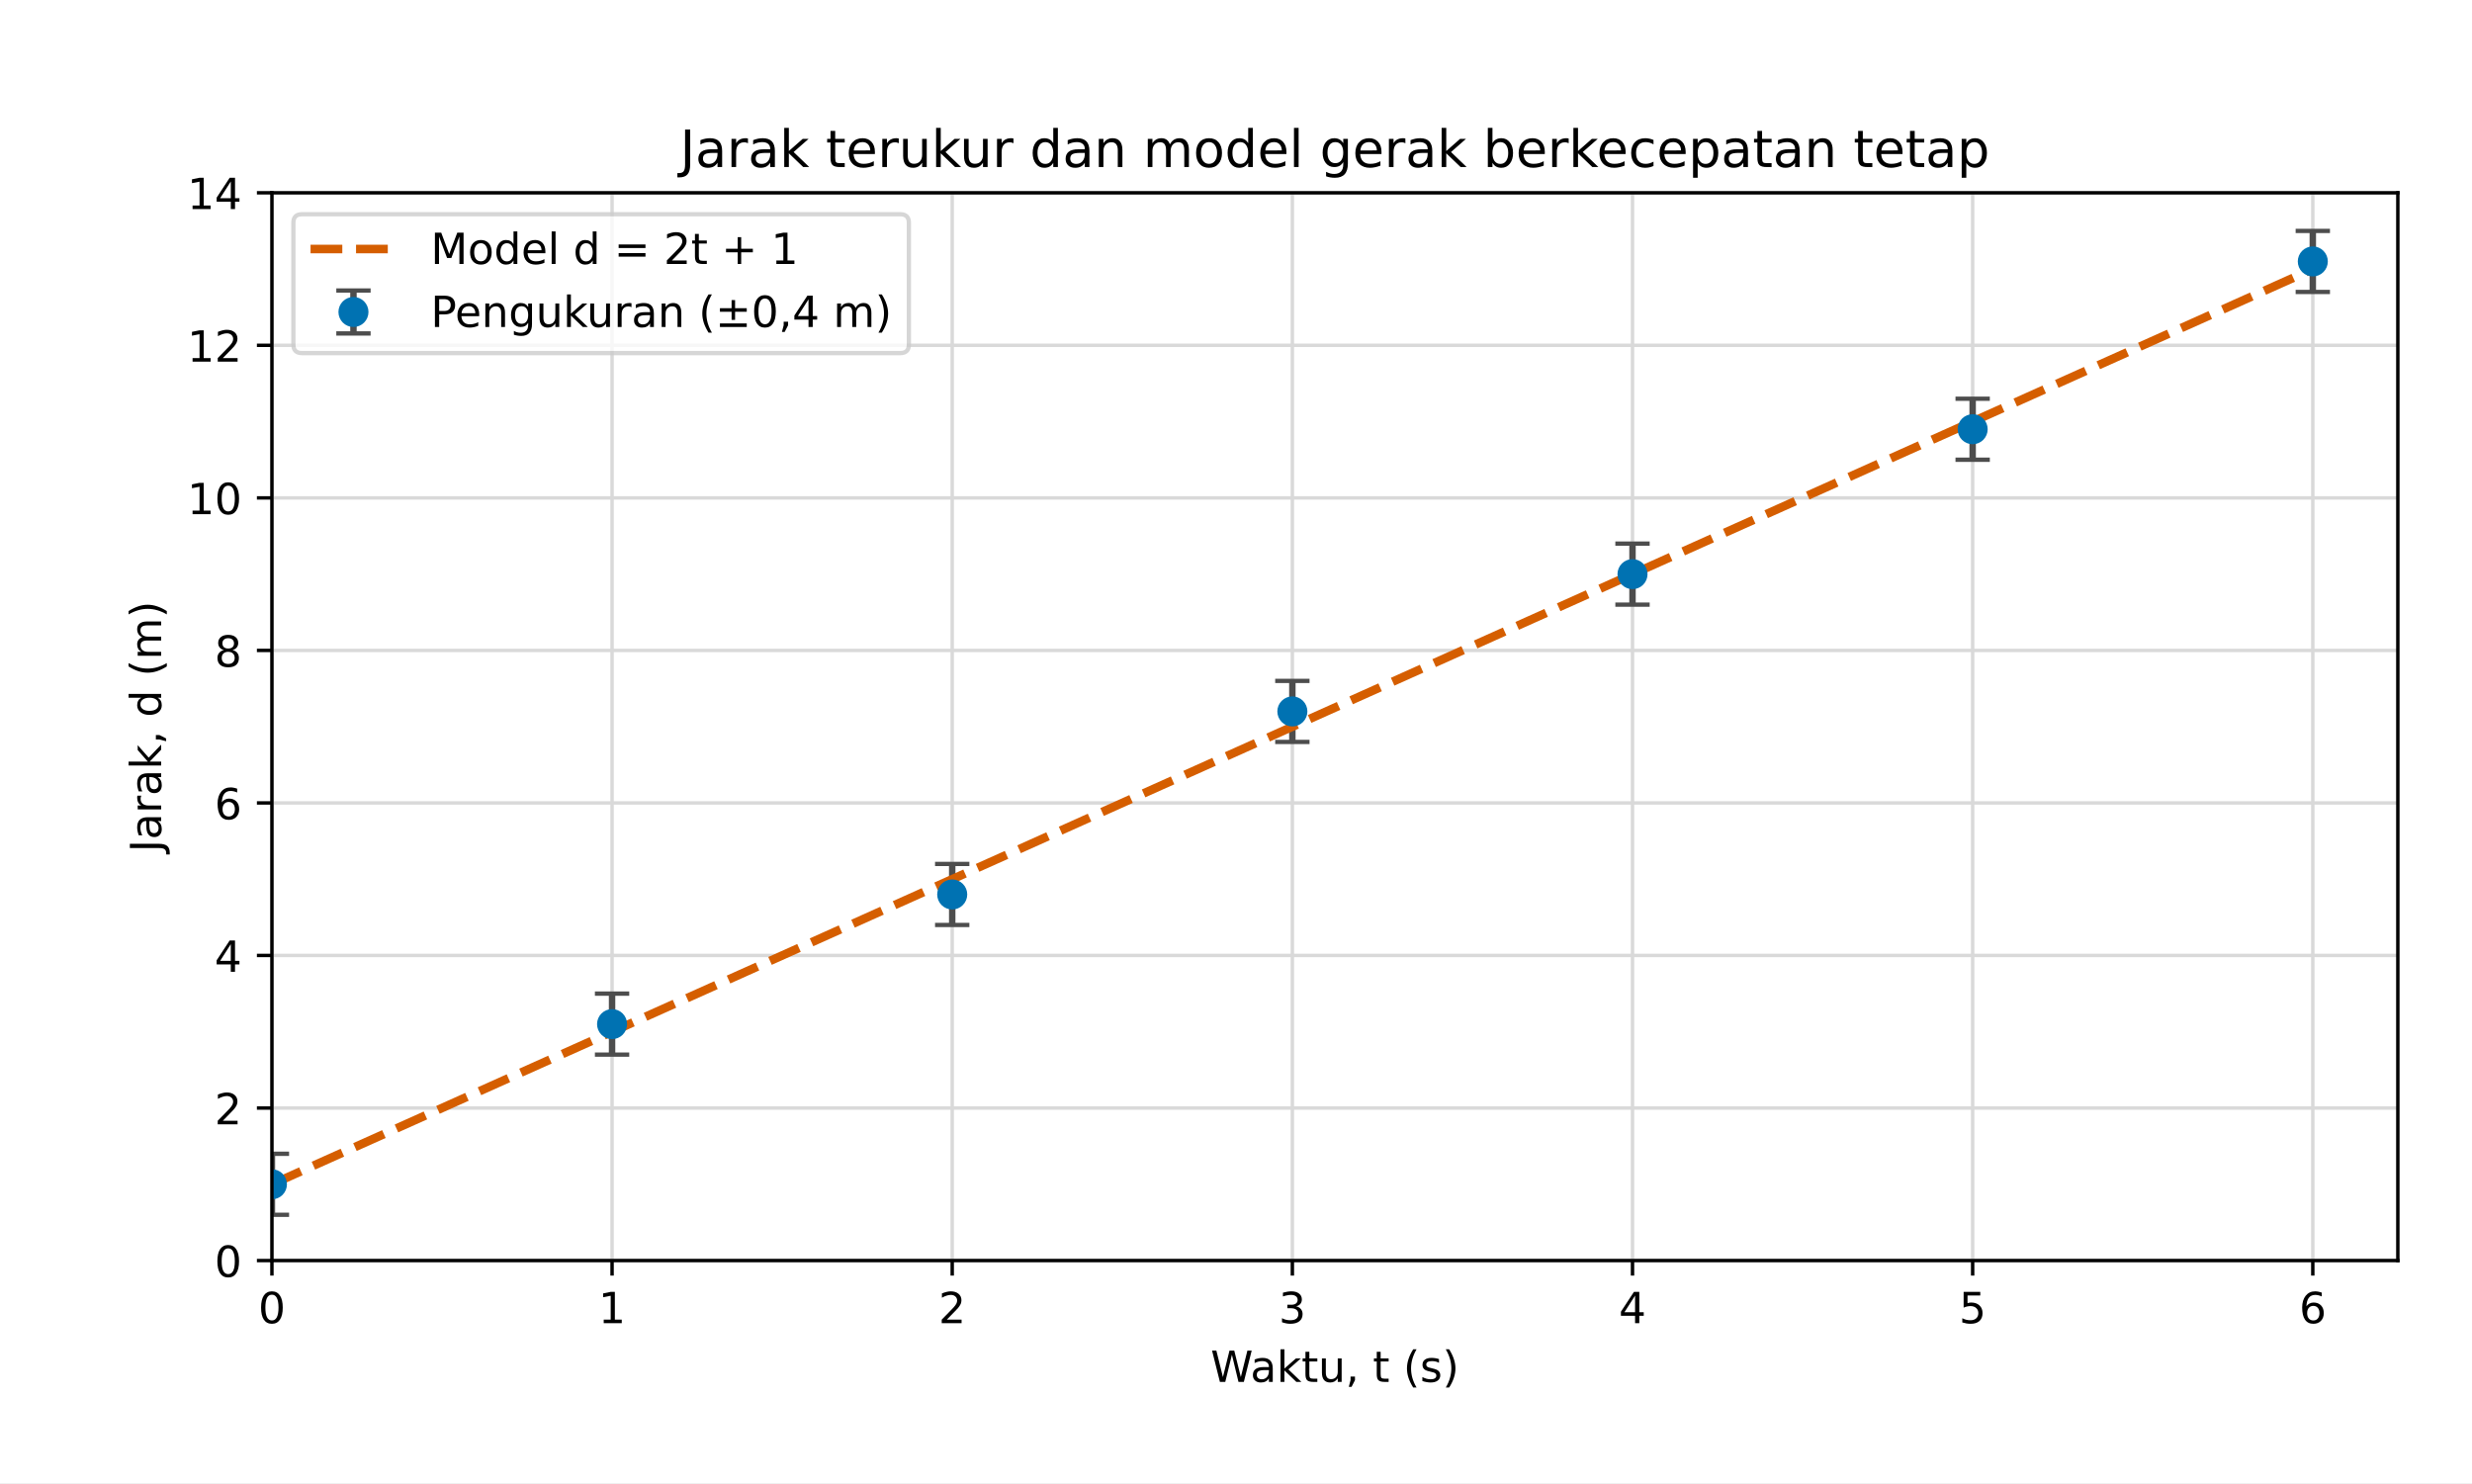
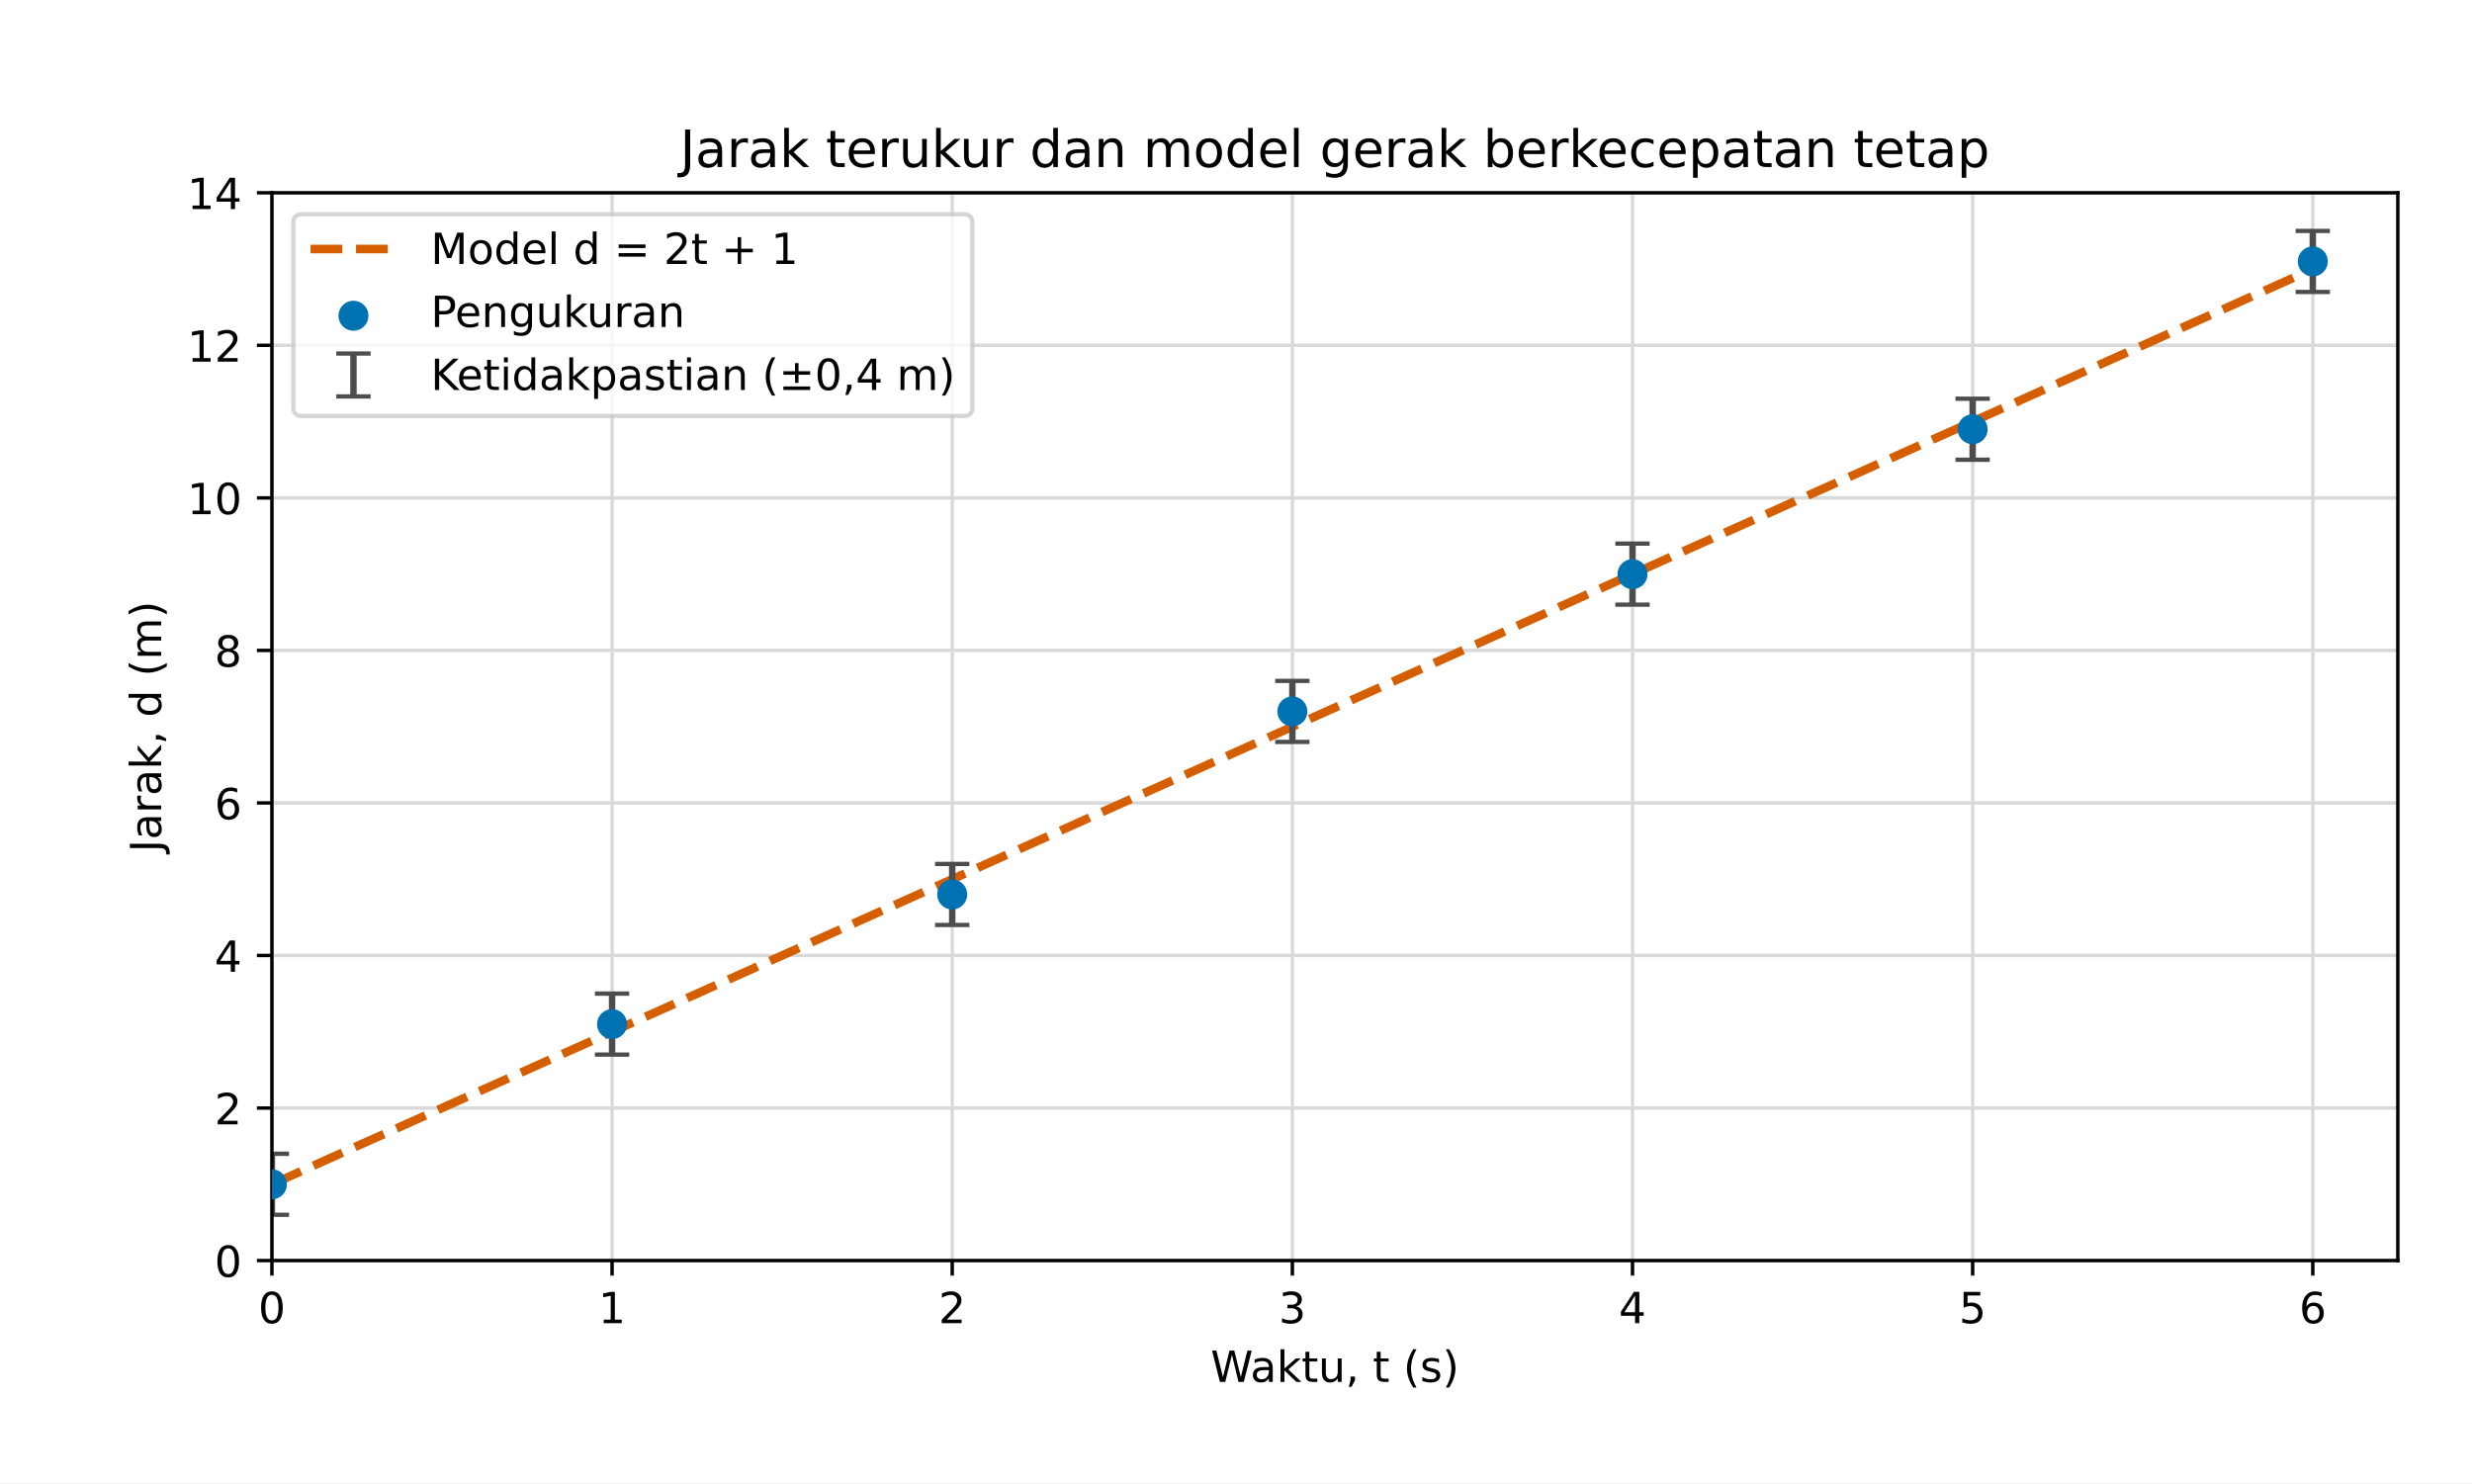
<svg xmlns="http://www.w3.org/2000/svg" xmlns:xlink="http://www.w3.org/1999/xlink" width="576pt" height="345.6pt" viewBox="0 0 576 345.6" version="1.1">
  <defs>
    <style type="text/css">*{stroke-linejoin: round; stroke-linecap: butt}</style>
  </defs>
  <g id="figure_1">
    <g id="patch_1">
      <path d="M 0 345.6  L 576 345.6  L 576 0  L 0 0  z " style="fill: #ffffff" />
    </g>
    <g id="axes_1">
      <g id="patch_2">
        <path d="M 63.36 293.76  L 558.72 293.76  L 558.72 44.928  L 63.36 44.928  z " style="fill: #ffffff" />
      </g>
      <g id="matplotlib.axis_1">
        <g id="xtick_1">
          <g id="line2d_1">
            <path d="M 63.36 293.76  L 63.36 44.928  " clip-path="url(#p0fffc8a21a)" style="fill: none; stroke: #d9d9d9; stroke-width: 0.8; stroke-linecap: square" />
          </g>
          <g id="line2d_2">
            <defs>
              <path id="m0431248737" d="M 0 0  L 0 3.5  " style="stroke: #000000; stroke-width: 0.8" />
            </defs>
            <g>
              <use xlink:href="#m0431248737" x="63.36" y="293.76" style="stroke: #000000; stroke-width: 0.8" />
            </g>
          </g>
          <g id="text_1">
            <text style="font-size: 10px; font-family: 'DejaVu Sans'; text-anchor: middle" x="63.36" y="308.358" transform="rotate(-0 63.36 308.3584)">0</text>
          </g>
        </g>
        <g id="xtick_2">
          <g id="line2d_3">
            <path d="M 142.618 293.76  L 142.618 44.928  " clip-path="url(#p0fffc8a21a)" style="fill: none; stroke: #d9d9d9; stroke-width: 0.8; stroke-linecap: square" />
          </g>
          <g id="line2d_4">
            <g>
              <use xlink:href="#m0431248737" x="142.618" y="293.76" style="stroke: #000000; stroke-width: 0.8" />
            </g>
          </g>
          <g id="text_2">
            <text style="font-size: 10px; font-family: 'DejaVu Sans'; text-anchor: middle" x="142.618" y="308.358" transform="rotate(-0 142.6176 308.3584)">1</text>
          </g>
        </g>
        <g id="xtick_3">
          <g id="line2d_5">
            <path d="M 221.875 293.76  L 221.875 44.928  " clip-path="url(#p0fffc8a21a)" style="fill: none; stroke: #d9d9d9; stroke-width: 0.8; stroke-linecap: square" />
          </g>
          <g id="line2d_6">
            <g>
              <use xlink:href="#m0431248737" x="221.875" y="293.76" style="stroke: #000000; stroke-width: 0.8" />
            </g>
          </g>
          <g id="text_3">
            <text style="font-size: 10px; font-family: 'DejaVu Sans'; text-anchor: middle" x="221.875" y="308.358" transform="rotate(-0 221.8752 308.3584)">2</text>
          </g>
        </g>
        <g id="xtick_4">
          <g id="line2d_7">
            <path d="M 301.133 293.76  L 301.133 44.928  " clip-path="url(#p0fffc8a21a)" style="fill: none; stroke: #d9d9d9; stroke-width: 0.8; stroke-linecap: square" />
          </g>
          <g id="line2d_8">
            <g>
              <use xlink:href="#m0431248737" x="301.133" y="293.76" style="stroke: #000000; stroke-width: 0.8" />
            </g>
          </g>
          <g id="text_4">
            <text style="font-size: 10px; font-family: 'DejaVu Sans'; text-anchor: middle" x="301.133" y="308.358" transform="rotate(-0 301.1328 308.3584)">3</text>
          </g>
        </g>
        <g id="xtick_5">
          <g id="line2d_9">
            <path d="M 380.39 293.76  L 380.39 44.928  " clip-path="url(#p0fffc8a21a)" style="fill: none; stroke: #d9d9d9; stroke-width: 0.8; stroke-linecap: square" />
          </g>
          <g id="line2d_10">
            <g>
              <use xlink:href="#m0431248737" x="380.39" y="293.76" style="stroke: #000000; stroke-width: 0.8" />
            </g>
          </g>
          <g id="text_5">
            <text style="font-size: 10px; font-family: 'DejaVu Sans'; text-anchor: middle" x="380.39" y="308.358" transform="rotate(-0 380.3904 308.3584)">4</text>
          </g>
        </g>
        <g id="xtick_6">
          <g id="line2d_11">
            <path d="M 459.648 293.76  L 459.648 44.928  " clip-path="url(#p0fffc8a21a)" style="fill: none; stroke: #d9d9d9; stroke-width: 0.8; stroke-linecap: square" />
          </g>
          <g id="line2d_12">
            <g>
              <use xlink:href="#m0431248737" x="459.648" y="293.76" style="stroke: #000000; stroke-width: 0.8" />
            </g>
          </g>
          <g id="text_6">
            <text style="font-size: 10px; font-family: 'DejaVu Sans'; text-anchor: middle" x="459.648" y="308.358" transform="rotate(-0 459.648 308.3584)">5</text>
          </g>
        </g>
        <g id="xtick_7">
          <g id="line2d_13">
            <path d="M 538.906 293.76  L 538.906 44.928  " clip-path="url(#p0fffc8a21a)" style="fill: none; stroke: #d9d9d9; stroke-width: 0.8; stroke-linecap: square" />
          </g>
          <g id="line2d_14">
            <g>
              <use xlink:href="#m0431248737" x="538.906" y="293.76" style="stroke: #000000; stroke-width: 0.8" />
            </g>
          </g>
          <g id="text_7">
            <text style="font-size: 10px; font-family: 'DejaVu Sans'; text-anchor: middle" x="538.906" y="308.358" transform="rotate(-0 538.9056 308.3584)">6</text>
          </g>
        </g>
        <g id="text_8">
          <text style="font-size: 10px; font-family: 'DejaVu Sans'; text-anchor: middle" x="311.04" y="322.037" transform="rotate(-0 311.04 322.0366)">Waktu, t (s)</text>
        </g>
      </g>
      <g id="matplotlib.axis_2">
        <g id="ytick_1">
          <g id="line2d_15">
            <path d="M 63.36 293.76  L 558.72 293.76  " clip-path="url(#p0fffc8a21a)" style="fill: none; stroke: #d9d9d9; stroke-width: 0.8; stroke-linecap: square" />
          </g>
          <g id="line2d_16">
            <defs>
              <path id="m42d056fe7a" d="M 0 0  L -3.5 0  " style="stroke: #000000; stroke-width: 0.8" />
            </defs>
            <g>
              <use xlink:href="#m42d056fe7a" x="63.36" y="293.76" style="stroke: #000000; stroke-width: 0.8" />
            </g>
          </g>
          <g id="text_9">
            <text style="font-size: 10px; font-family: 'DejaVu Sans'; text-anchor: end" x="56.36" y="297.559" transform="rotate(-0 56.36 297.5592)">0</text>
          </g>
        </g>
        <g id="ytick_2">
          <g id="line2d_17">
            <path d="M 63.36 258.213  L 558.72 258.213  " clip-path="url(#p0fffc8a21a)" style="fill: none; stroke: #d9d9d9; stroke-width: 0.8; stroke-linecap: square" />
          </g>
          <g id="line2d_18">
            <g>
              <use xlink:href="#m42d056fe7a" x="63.36" y="258.213" style="stroke: #000000; stroke-width: 0.8" />
            </g>
          </g>
          <g id="text_10">
            <text style="font-size: 10px; font-family: 'DejaVu Sans'; text-anchor: end" x="56.36" y="262.012" transform="rotate(-0 56.36 262.0118)">2</text>
          </g>
        </g>
        <g id="ytick_3">
          <g id="line2d_19">
            <path d="M 63.36 222.665  L 558.72 222.665  " clip-path="url(#p0fffc8a21a)" style="fill: none; stroke: #d9d9d9; stroke-width: 0.8; stroke-linecap: square" />
          </g>
          <g id="line2d_20">
            <g>
              <use xlink:href="#m42d056fe7a" x="63.36" y="222.665" style="stroke: #000000; stroke-width: 0.8" />
            </g>
          </g>
          <g id="text_11">
            <text style="font-size: 10px; font-family: 'DejaVu Sans'; text-anchor: end" x="56.36" y="226.464" transform="rotate(-0 56.36 226.4644)">4</text>
          </g>
        </g>
        <g id="ytick_4">
          <g id="line2d_21">
            <path d="M 63.36 187.118  L 558.72 187.118  " clip-path="url(#p0fffc8a21a)" style="fill: none; stroke: #d9d9d9; stroke-width: 0.8; stroke-linecap: square" />
          </g>
          <g id="line2d_22">
            <g>
              <use xlink:href="#m42d056fe7a" x="63.36" y="187.118" style="stroke: #000000; stroke-width: 0.8" />
            </g>
          </g>
          <g id="text_12">
            <text style="font-size: 10px; font-family: 'DejaVu Sans'; text-anchor: end" x="56.36" y="190.917" transform="rotate(-0 56.36 190.9169)">6</text>
          </g>
        </g>
        <g id="ytick_5">
          <g id="line2d_23">
            <path d="M 63.36 151.57  L 558.72 151.57  " clip-path="url(#p0fffc8a21a)" style="fill: none; stroke: #d9d9d9; stroke-width: 0.8; stroke-linecap: square" />
          </g>
          <g id="line2d_24">
            <g>
              <use xlink:href="#m42d056fe7a" x="63.36" y="151.57" style="stroke: #000000; stroke-width: 0.8" />
            </g>
          </g>
          <g id="text_13">
            <text style="font-size: 10px; font-family: 'DejaVu Sans'; text-anchor: end" x="56.36" y="155.37" transform="rotate(-0 56.36 155.3695)">8</text>
          </g>
        </g>
        <g id="ytick_6">
          <g id="line2d_25">
            <path d="M 63.36 116.023  L 558.72 116.023  " clip-path="url(#p0fffc8a21a)" style="fill: none; stroke: #d9d9d9; stroke-width: 0.8; stroke-linecap: square" />
          </g>
          <g id="line2d_26">
            <g>
              <use xlink:href="#m42d056fe7a" x="63.36" y="116.023" style="stroke: #000000; stroke-width: 0.8" />
            </g>
          </g>
          <g id="text_14">
            <text style="font-size: 10px; font-family: 'DejaVu Sans'; text-anchor: end" x="56.36" y="119.822" transform="rotate(-0 56.36 119.8221)">10</text>
          </g>
        </g>
        <g id="ytick_7">
          <g id="line2d_27">
            <path d="M 63.36 80.475  L 558.72 80.475  " clip-path="url(#p0fffc8a21a)" style="fill: none; stroke: #d9d9d9; stroke-width: 0.8; stroke-linecap: square" />
          </g>
          <g id="line2d_28">
            <g>
              <use xlink:href="#m42d056fe7a" x="63.36" y="80.475" style="stroke: #000000; stroke-width: 0.8" />
            </g>
          </g>
          <g id="text_15">
            <text style="font-size: 10px; font-family: 'DejaVu Sans'; text-anchor: end" x="56.36" y="84.275" transform="rotate(-0 56.36 84.27465)">12</text>
          </g>
        </g>
        <g id="ytick_8">
          <g id="line2d_29">
            <path d="M 63.36 44.928  L 558.72 44.928  " clip-path="url(#p0fffc8a21a)" style="fill: none; stroke: #d9d9d9; stroke-width: 0.8; stroke-linecap: square" />
          </g>
          <g id="line2d_30">
            <g>
              <use xlink:href="#m42d056fe7a" x="63.36" y="44.928" style="stroke: #000000; stroke-width: 0.8" />
            </g>
          </g>
          <g id="text_16">
            <text style="font-size: 10px; font-family: 'DejaVu Sans'; text-anchor: end" x="56.36" y="48.727" transform="rotate(-0 56.36 48.72722)">14</text>
          </g>
        </g>
        <g id="text_17">
          <text style="font-size: 10px; font-family: 'DejaVu Sans'; text-anchor: middle" x="37.555" y="169.344" transform="rotate(-90 37.55531 169.344)">Jarak, d (m)</text>
        </g>
      </g>
+       <g id="line2d_31">
+         <path d="M 63.36 275.986  L 142.618 240.439  L 221.875 204.891  L 301.133 169.344  L 380.39 133.797  L 459.648 98.249  L 538.906 62.702  " clip-path="url(#p0fffc8a21a)" style="fill: none; stroke-dasharray: 7.4,3.2; stroke-dashoffset: 0; stroke: #d55e00; stroke-width: 2" />
+       </g>
      <g id="LineCollection_1">
        <path d="M 63.36 283.096  L 63.36 268.877  " clip-path="url(#p0fffc8a21a)" style="fill: none; stroke: #4d4d4d; stroke-width: 1.5" />
        <path d="M 142.618 245.771  L 142.618 231.552  " clip-path="url(#p0fffc8a21a)" style="fill: none; stroke: #4d4d4d; stroke-width: 1.5" />
        <path d="M 221.875 215.556  L 221.875 201.337  " clip-path="url(#p0fffc8a21a)" style="fill: none; stroke: #4d4d4d; stroke-width: 1.5" />
        <path d="M 301.133 172.899  L 301.133 158.68  " clip-path="url(#p0fffc8a21a)" style="fill: none; stroke: #4d4d4d; stroke-width: 1.5" />
        <path d="M 380.39 140.906  L 380.39 126.687  " clip-path="url(#p0fffc8a21a)" style="fill: none; stroke: #4d4d4d; stroke-width: 1.5" />
        <path d="M 459.648 107.136  L 459.648 92.917  " clip-path="url(#p0fffc8a21a)" style="fill: none; stroke: #4d4d4d; stroke-width: 1.5" />
        <path d="M 538.906 68.034  L 538.906 53.815  " clip-path="url(#p0fffc8a21a)" style="fill: none; stroke: #4d4d4d; stroke-width: 1.5" />
      </g>
-       <g id="line2d_31">
+       <g id="line2d_32">
        <defs>
          <path id="mffcc04763c" d="M 4 0  L -4 -0  " style="stroke: #4d4d4d" />
        </defs>
        <g clip-path="url(#p0fffc8a21a)">
          <use xlink:href="#mffcc04763c" x="63.36" y="283.096" style="fill: #4d4d4d; stroke: #4d4d4d" />
          <use xlink:href="#mffcc04763c" x="142.618" y="245.771" style="fill: #4d4d4d; stroke: #4d4d4d" />
          <use xlink:href="#mffcc04763c" x="221.875" y="215.556" style="fill: #4d4d4d; stroke: #4d4d4d" />
          <use xlink:href="#mffcc04763c" x="301.133" y="172.899" style="fill: #4d4d4d; stroke: #4d4d4d" />
          <use xlink:href="#mffcc04763c" x="380.39" y="140.906" style="fill: #4d4d4d; stroke: #4d4d4d" />
          <use xlink:href="#mffcc04763c" x="459.648" y="107.136" style="fill: #4d4d4d; stroke: #4d4d4d" />
          <use xlink:href="#mffcc04763c" x="538.906" y="68.034" style="fill: #4d4d4d; stroke: #4d4d4d" />
        </g>
      </g>
-       <g id="line2d_32">
+       <g id="line2d_33">
        <g clip-path="url(#p0fffc8a21a)">
          <use xlink:href="#mffcc04763c" x="63.36" y="268.877" style="fill: #4d4d4d; stroke: #4d4d4d" />
          <use xlink:href="#mffcc04763c" x="142.618" y="231.552" style="fill: #4d4d4d; stroke: #4d4d4d" />
          <use xlink:href="#mffcc04763c" x="221.875" y="201.337" style="fill: #4d4d4d; stroke: #4d4d4d" />
          <use xlink:href="#mffcc04763c" x="301.133" y="158.68" style="fill: #4d4d4d; stroke: #4d4d4d" />
          <use xlink:href="#mffcc04763c" x="380.39" y="126.687" style="fill: #4d4d4d; stroke: #4d4d4d" />
          <use xlink:href="#mffcc04763c" x="459.648" y="92.917" style="fill: #4d4d4d; stroke: #4d4d4d" />
          <use xlink:href="#mffcc04763c" x="538.906" y="53.815" style="fill: #4d4d4d; stroke: #4d4d4d" />
        </g>
      </g>
-       <g id="line2d_33">
-         <path d="M 63.36 275.986  L 142.618 240.439  L 221.875 204.891  L 301.133 169.344  L 380.39 133.797  L 459.648 98.249  L 538.906 62.702  " clip-path="url(#p0fffc8a21a)" style="fill: none; stroke-dasharray: 7.4,3.2; stroke-dashoffset: 0; stroke: #d55e00; stroke-width: 2" />
-       </g>
-       <g id="line2d_34">
+       <g id="patch_3">
+         <path d="M 63.36 293.76  L 63.36 44.928  " style="fill: none; stroke: #000000; stroke-width: 0.8; stroke-linejoin: miter; stroke-linecap: square" />
+       </g>
+       <g id="patch_4">
+         <path d="M 558.72 293.76  L 558.72 44.928  " style="fill: none; stroke: #000000; stroke-width: 0.8; stroke-linejoin: miter; stroke-linecap: square" />
+       </g>
+       <g id="patch_5">
+         <path d="M 63.36 293.76  L 558.72 293.76  " style="fill: none; stroke: #000000; stroke-width: 0.8; stroke-linejoin: miter; stroke-linecap: square" />
+       </g>
+       <g id="patch_6">
+         <path d="M 63.36 44.928  L 558.72 44.928  " style="fill: none; stroke: #000000; stroke-width: 0.8; stroke-linejoin: miter; stroke-linecap: square" />
+       </g>
+       <g id="PathCollection_1">
        <defs>
          <path id="maddfd59835" d="M 0 3  C 0.796 3 1.559 2.684 2.121 2.121  C 2.684 1.559 3 0.796 3 0  C 3 -0.796 2.684 -1.559 2.121 -2.121  C 1.559 -2.684 0.796 -3 0 -3  C -0.796 -3 -1.559 -2.684 -2.121 -2.121  C -2.684 -1.559 -3 -0.796 -3 0  C -3 0.796 -2.684 1.559 -2.121 2.121  C -1.559 2.684 -0.796 3 0 3  z " style="stroke: #0072b2" />
        </defs>
        <g clip-path="url(#p0fffc8a21a)">
          <use xlink:href="#maddfd59835" x="63.36" y="275.986" style="fill: #0072b2; stroke: #0072b2" />
          <use xlink:href="#maddfd59835" x="142.618" y="238.661" style="fill: #0072b2; stroke: #0072b2" />
          <use xlink:href="#maddfd59835" x="221.875" y="208.446" style="fill: #0072b2; stroke: #0072b2" />
          <use xlink:href="#maddfd59835" x="301.133" y="165.789" style="fill: #0072b2; stroke: #0072b2" />
          <use xlink:href="#maddfd59835" x="380.39" y="133.797" style="fill: #0072b2; stroke: #0072b2" />
          <use xlink:href="#maddfd59835" x="459.648" y="100.027" style="fill: #0072b2; stroke: #0072b2" />
          <use xlink:href="#maddfd59835" x="538.906" y="60.924" style="fill: #0072b2; stroke: #0072b2" />
        </g>
      </g>
-       <g id="patch_3">
-         <path d="M 63.36 293.76  L 63.36 44.928  " style="fill: none; stroke: #000000; stroke-width: 0.8; stroke-linejoin: miter; stroke-linecap: square" />
-       </g>
-       <g id="patch_4">
-         <path d="M 558.72 293.76  L 558.72 44.928  " style="fill: none; stroke: #000000; stroke-width: 0.8; stroke-linejoin: miter; stroke-linecap: square" />
-       </g>
-       <g id="patch_5">
-         <path d="M 63.36 293.76  L 558.72 293.76  " style="fill: none; stroke: #000000; stroke-width: 0.8; stroke-linejoin: miter; stroke-linecap: square" />
-       </g>
-       <g id="patch_6">
-         <path d="M 63.36 44.928  L 558.72 44.928  " style="fill: none; stroke: #000000; stroke-width: 0.8; stroke-linejoin: miter; stroke-linecap: square" />
-       </g>
      <g id="text_18">
        <text style="font-size: 12px; font-family: 'DejaVu Sans'; text-anchor: middle" x="311.04" y="38.928" transform="rotate(-0 311.04 38.928)">Jarak terukur dan model gerak berkecepatan tetap</text>
      </g>
      <g id="legend_1">
        <g id="patch_7">
-           <path d="M 70.36 82.284  L 209.779 82.284  Q 211.779 82.284 211.779 80.284  L 211.779 51.928  Q 211.779 49.928 209.779 49.928  L 70.36 49.928  Q 68.36 49.928 68.36 51.928  L 68.36 80.284  Q 68.36 82.284 70.36 82.284  z " style="fill: #ffffff; opacity: 0.8; stroke: #cccccc; stroke-linejoin: miter" />
-         </g>
-         <g id="line2d_35">
+           <path d="M 70.36 96.962  L 224.569 96.962  Q 226.569 96.962 226.569 94.962  L 226.569 51.928  Q 226.569 49.928 224.569 49.928  L 70.36 49.928  Q 68.36 49.928 68.36 51.928  L 68.36 94.962  Q 68.36 96.962 70.36 96.962  z " style="fill: #ffffff; opacity: 0.8; stroke: #cccccc; stroke-linejoin: miter" />
+         </g>
+         <g id="line2d_34">
          <path d="M 72.36 58.026  L 82.36 58.026  L 92.36 58.026  " style="fill: none; stroke-dasharray: 7.4,3.2; stroke-dashoffset: 0; stroke: #d55e00; stroke-width: 2" />
        </g>
        <g id="text_19">
          <text style="font-size: 10px; font-family: 'DejaVu Sans'; text-anchor: start" x="100.36" y="61.526" transform="rotate(-0 100.36 61.52644)">Model d = 2t + 1</text>
        </g>
+         <g id="PathCollection_2">
+           <g>
+             <use xlink:href="#maddfd59835" x="82.36" y="73.58" style="fill: #0072b2; stroke: #0072b2" />
+           </g>
+         </g>
+         <g id="text_20">
+           <text style="font-size: 10px; font-family: 'DejaVu Sans'; text-anchor: start" x="100.36" y="76.205" transform="rotate(-0 100.36 76.20456)">Pengukuran</text>
+         </g>
        <g id="LineCollection_2">
-           <path d="M 82.36 77.705  L 82.36 67.705  " style="fill: none; stroke: #4d4d4d; stroke-width: 1.5" />
+           <path d="M 82.36 92.383  L 82.36 82.383  " style="fill: none; stroke: #4d4d4d; stroke-width: 1.5" />
+         </g>
+         <g id="line2d_35">
+           <g>
+             <use xlink:href="#mffcc04763c" x="82.36" y="92.383" style="fill: #4d4d4d; stroke: #4d4d4d" />
+           </g>
        </g>
        <g id="line2d_36">
          <g>
-             <use xlink:href="#mffcc04763c" x="82.36" y="77.705" style="fill: #4d4d4d; stroke: #4d4d4d" />
-           </g>
-         </g>
-         <g id="line2d_37">
-           <g>
-             <use xlink:href="#mffcc04763c" x="82.36" y="67.705" style="fill: #4d4d4d; stroke: #4d4d4d" />
-           </g>
-         </g>
-         <g id="line2d_38" />
-         <g id="line2d_39">
-           <g>
-             <use xlink:href="#maddfd59835" x="82.36" y="72.705" style="fill: #0072b2; stroke: #0072b2" />
-           </g>
-         </g>
-         <g id="text_20">
-           <text style="font-size: 10px; font-family: 'DejaVu Sans'; text-anchor: start" x="100.36" y="76.205" transform="rotate(-0 100.36 76.20456)">Pengukuran (±0,4 m)</text>
+             <use xlink:href="#mffcc04763c" x="82.36" y="82.383" style="fill: #4d4d4d; stroke: #4d4d4d" />
+           </g>
+         </g>
+         <g id="text_21">
+           <text style="font-size: 10px; font-family: 'DejaVu Sans'; text-anchor: start" x="100.36" y="90.883" transform="rotate(-0 100.36 90.88269)">Ketidakpastian (±0,4 m)</text>
        </g>
      </g>
    </g>
  </g>
  <defs>
    <clipPath id="p0fffc8a21a">
      <rect x="63.36" y="44.928" width="495.36" height="248.832" />
    </clipPath>
  </defs>
</svg>
